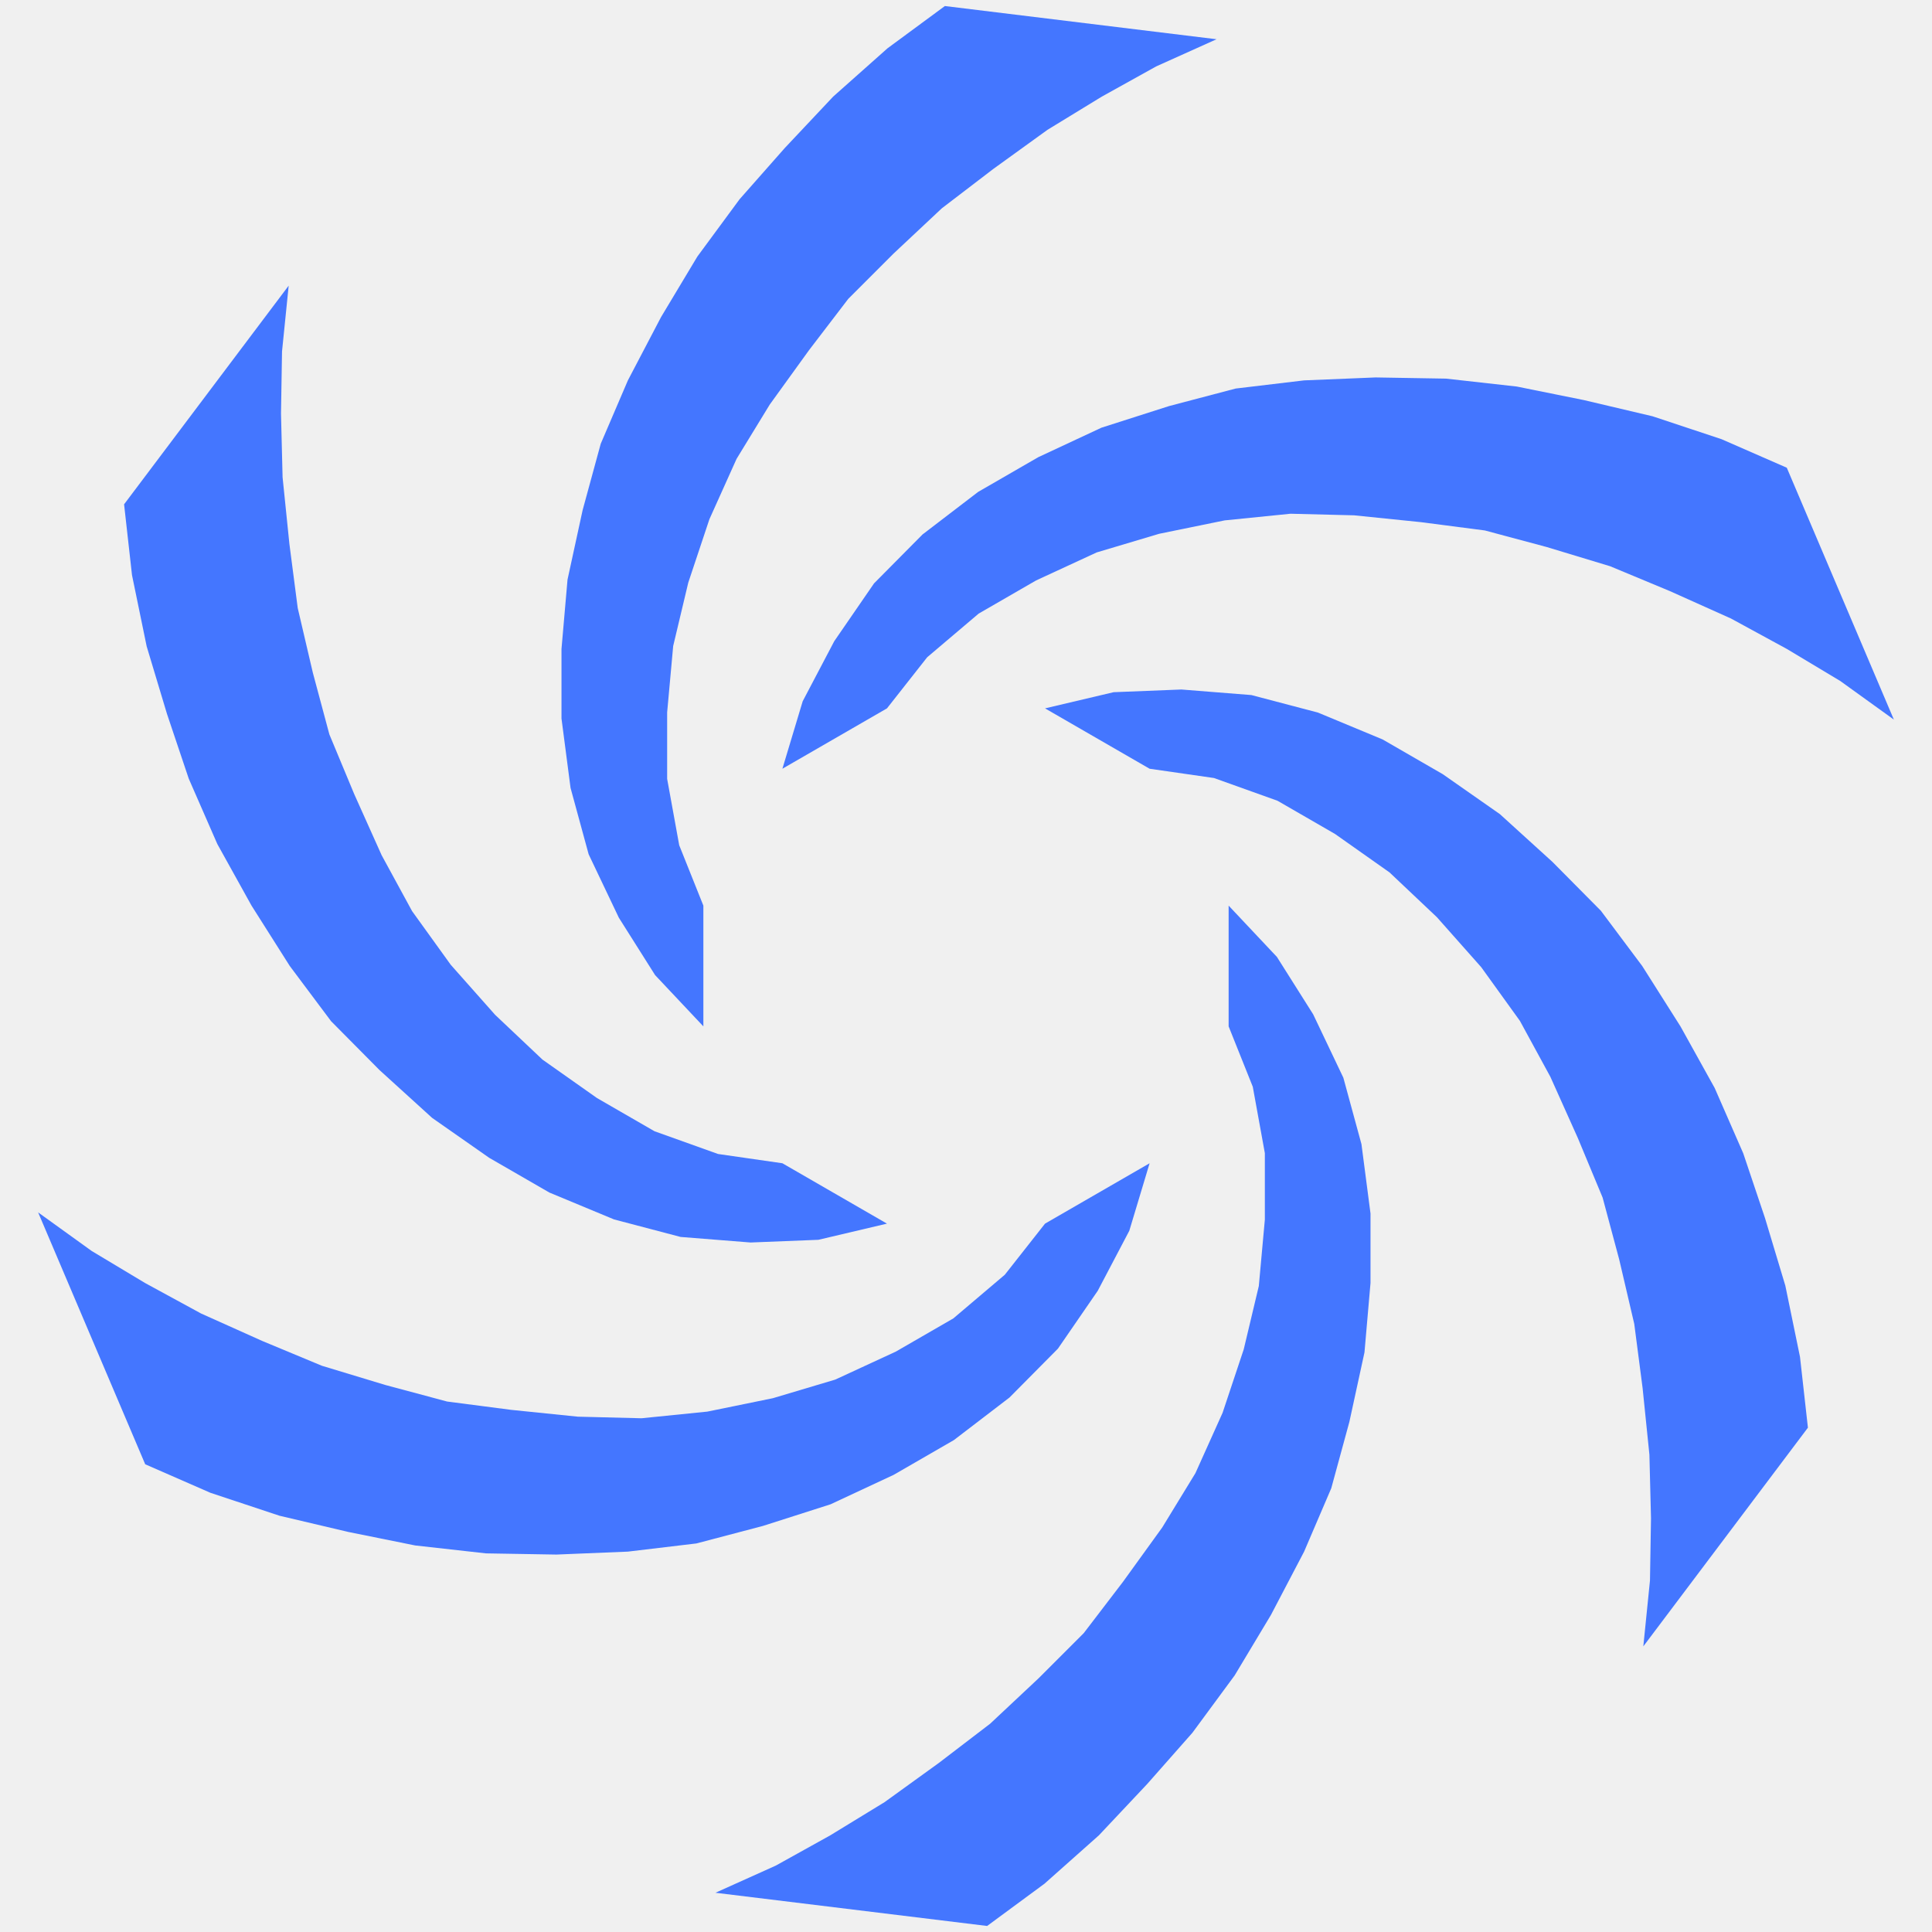
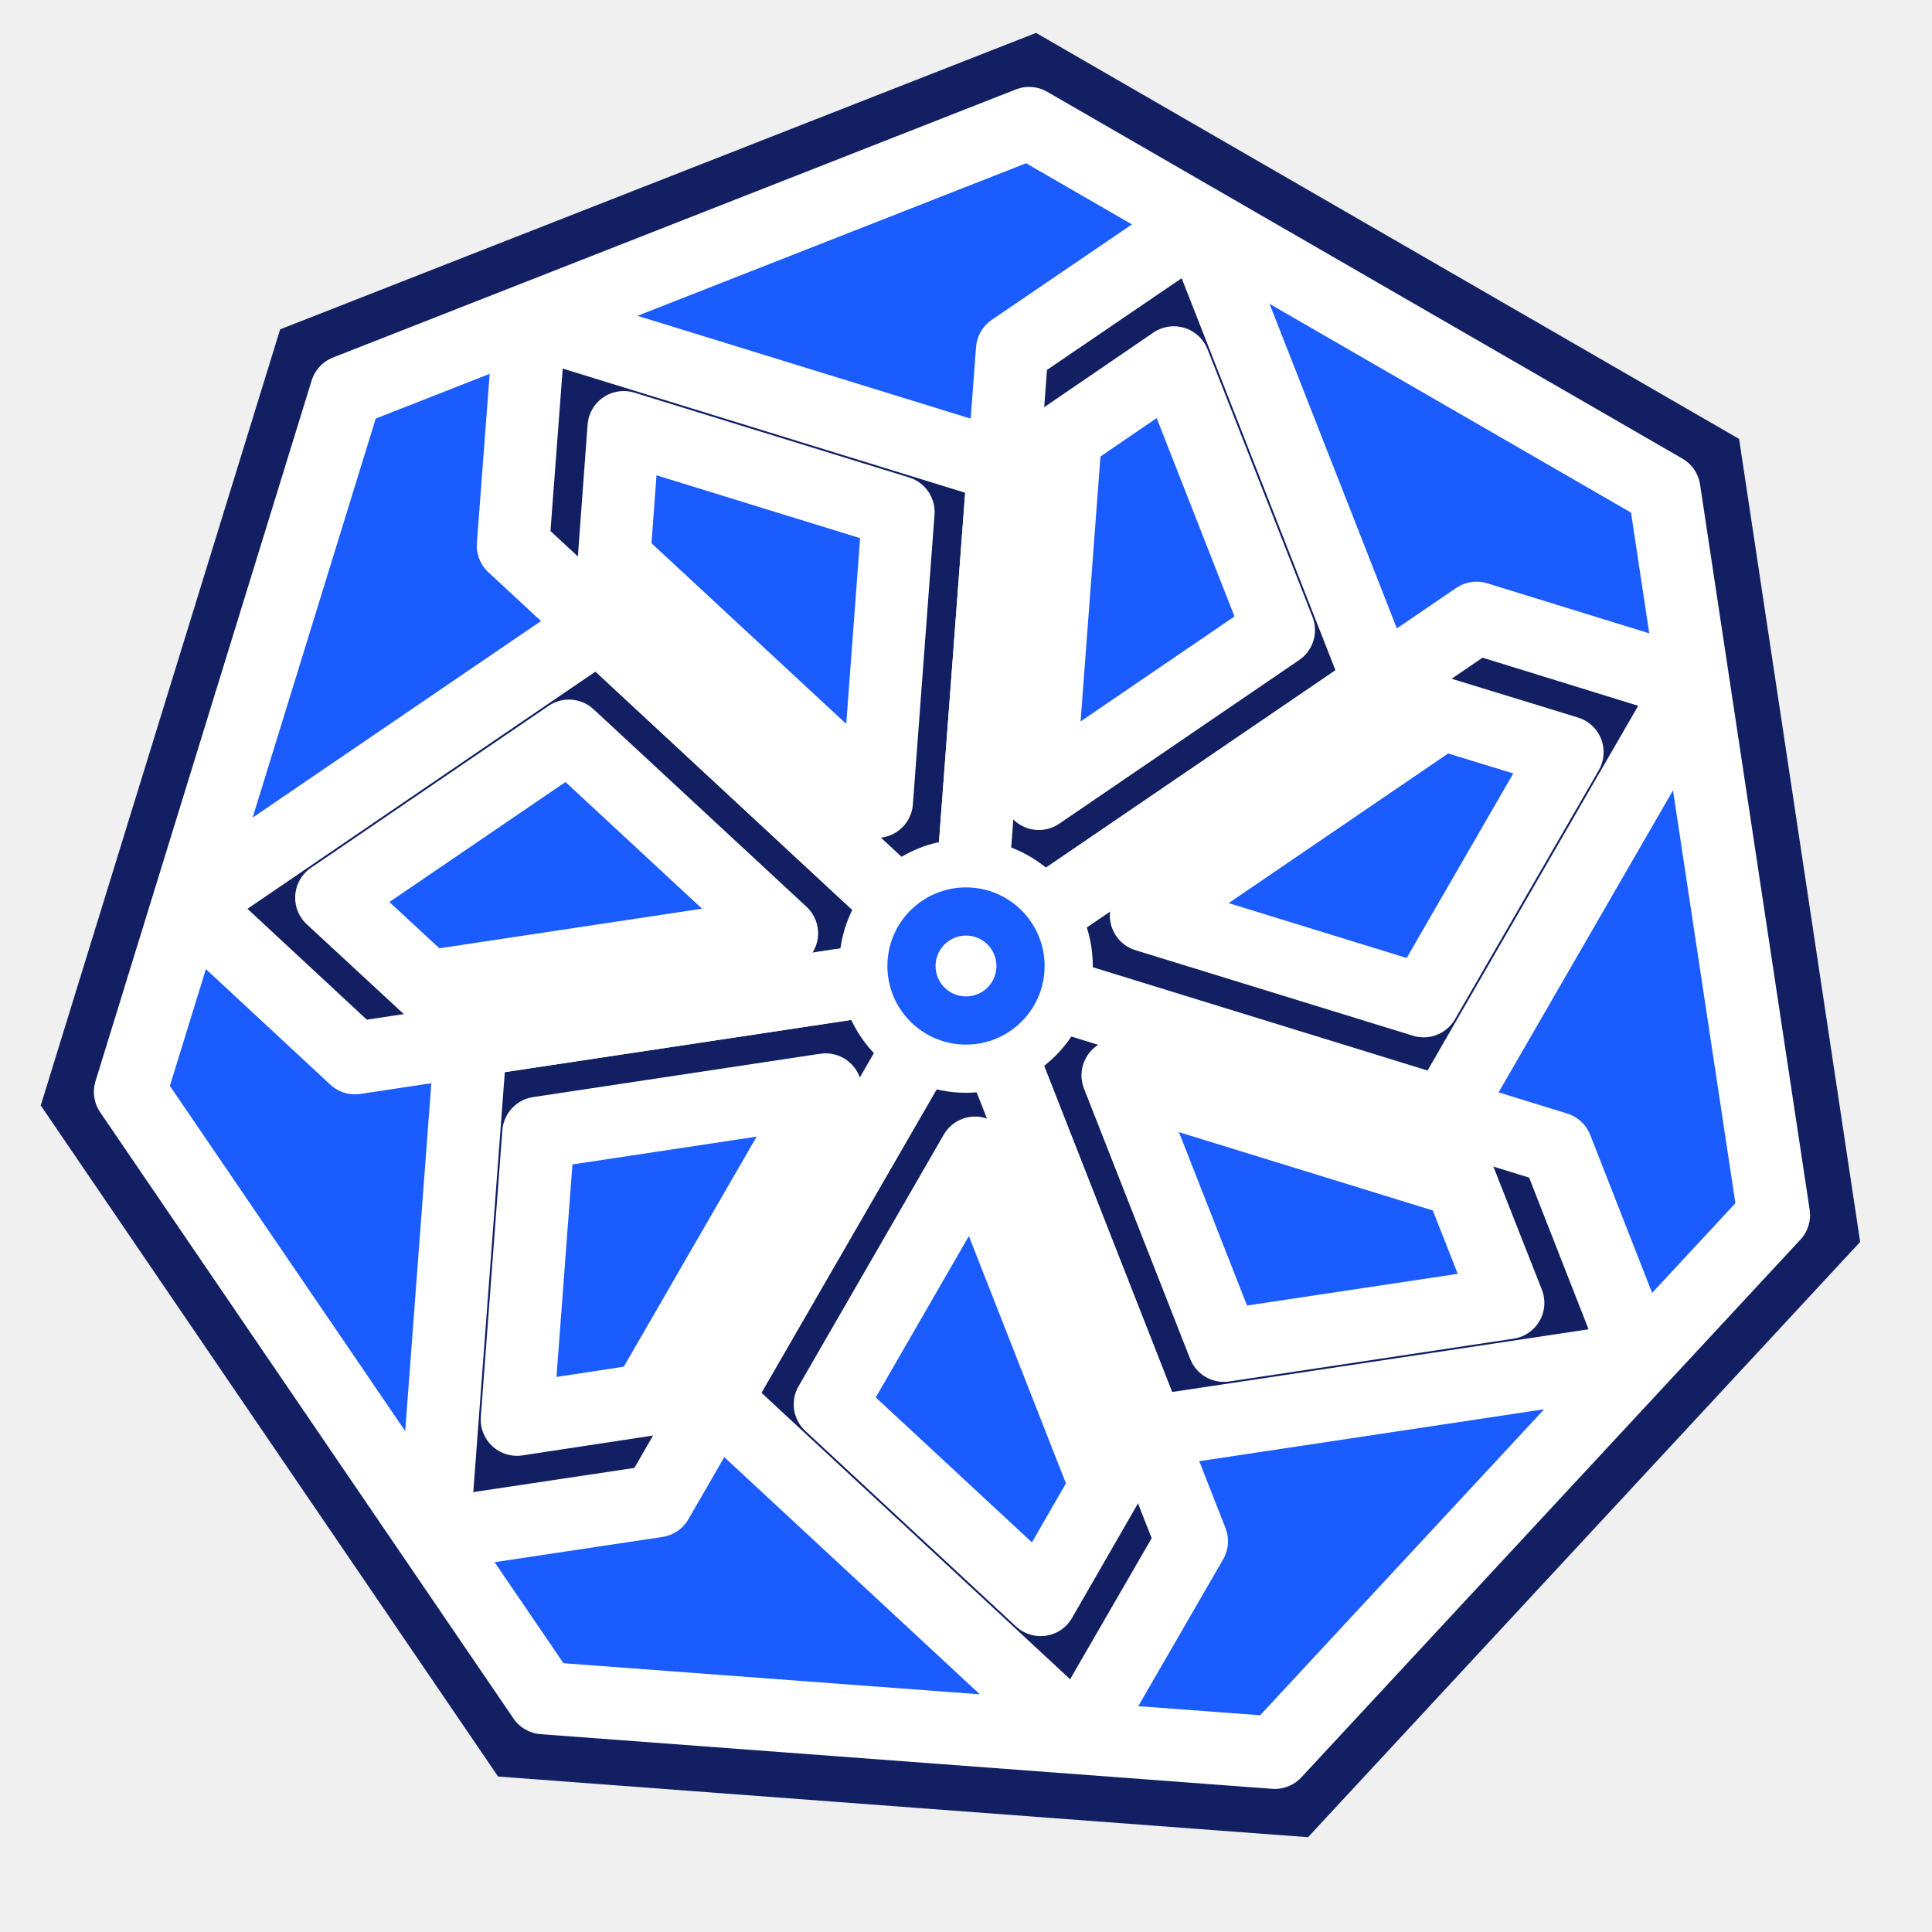
- <svg xmlns="http://www.w3.org/2000/svg" viewBox="0 0 64 64" role="img" aria-label="Vortex mark, small sizes">
-   <defs>
-     <path id="vxs-a" d="M40.7 30.0 42.3 31.7 43.5 33.6 44.5 35.7 45.1 37.9 45.4 40.2 45.4 42.5 45.2 44.8 44.7 47.1 44.1 49.3 43.2 51.4 42.1 53.5 40.9 55.5 39.5 57.4 38.0 59.1 36.4 60.8 34.6 62.4 32.7 63.8 23.7 62.7 25.7 61.8 27.5 60.8 29.3 59.7 31.1 58.4 32.8 57.1 34.4 55.6 35.9 54.1 37.2 52.4 38.5 50.6 39.6 48.8 40.5 46.8 41.2 44.7 41.7 42.6 41.9 40.4 41.9 38.2 41.5 36.0 40.7 34.0Z" />
-   </defs>
-   <g fill="#4476FF" fill-rule="evenodd">
-     <use href="#vxs-a" transform="rotate(0 32 32)" />
-     <use href="#vxs-a" transform="rotate(60 32 32)" />
-     <use href="#vxs-a" transform="rotate(120 32 32)" />
-     <use href="#vxs-a" transform="rotate(180 32 32)" />
-     <use href="#vxs-a" transform="rotate(240 32 32)" />
-     <use href="#vxs-a" transform="rotate(300 32 32)" />
-   </g>
+ <svg xmlns="http://www.w3.org/2000/svg" viewBox="0 0 64 64" role="img" aria-label="Study Tracker">
+   <path d="M61.62 41.14 L43.33 60.86 L16.50 58.85 L1.35 36.62 L9.28 10.91 L34.32 1.09 L57.61 14.54 Z" fill="#122063" />
+   <path d="M58.76 40.25 L42.23 58.06 L18.00 56.25 L4.31 36.17 L11.47 12.96 L34.09 4.08 L55.13 16.23 Z" fill="#1A5CFF" stroke="#FFFFFF" stroke-width="2.4" stroke-linejoin="round" stroke-linecap="round" />
+   <path d="M32.00 32.00 L52.47 32.00 L57.13 37.85 L42.34 44.97 Z" fill="#122063" stroke="#FFFFFF" stroke-width="2.4" stroke-linejoin="round" stroke-linecap="round" transform="rotate(17.14286 32 32)" />
+   <path d="M37.87 33.98 L49.74 33.98 L52.45 37.37 L43.87 41.50 Z" fill="#1A5CFF" stroke="#FFFFFF" stroke-width="2.4" stroke-linejoin="round" stroke-linecap="round" transform="rotate(17.14286 32 32)" />
+   <path d="M32.00 32.00 L52.47 32.00 L57.13 37.85 L42.34 44.97 Z" fill="#122063" stroke="#FFFFFF" stroke-width="2.4" stroke-linejoin="round" stroke-linecap="round" transform="rotate(68.57143 32 32)" />
+   <path d="M37.87 33.98 L49.74 33.98 L52.45 37.37 L43.87 41.50 Z" fill="#1A5CFF" stroke="#FFFFFF" stroke-width="2.4" stroke-linejoin="round" stroke-linecap="round" transform="rotate(68.57143 32 32)" />
+   <path d="M32.00 32.00 L52.47 32.00 L57.13 37.85 L42.34 44.97 Z" fill="#122063" stroke="#FFFFFF" stroke-width="2.4" stroke-linejoin="round" stroke-linecap="round" transform="rotate(120 32 32)" />
+   <path d="M37.87 33.98 L49.74 33.98 L52.45 37.37 L43.87 41.50 Z" fill="#1A5CFF" stroke="#FFFFFF" stroke-width="2.4" stroke-linejoin="round" stroke-linecap="round" transform="rotate(120 32 32)" />
+   <path d="M32.00 32.00 L52.47 32.00 L57.13 37.85 L42.34 44.97 Z" fill="#122063" stroke="#FFFFFF" stroke-width="2.4" stroke-linejoin="round" stroke-linecap="round" transform="rotate(171.4286 32 32)" />
+   <path d="M37.87 33.98 L49.74 33.98 L52.45 37.37 L43.87 41.50 Z" fill="#1A5CFF" stroke="#FFFFFF" stroke-width="2.4" stroke-linejoin="round" stroke-linecap="round" transform="rotate(171.4286 32 32)" />
+   <path d="M32.00 32.00 L52.47 32.00 L57.13 37.85 L42.34 44.97 Z" fill="#122063" stroke="#FFFFFF" stroke-width="2.4" stroke-linejoin="round" stroke-linecap="round" transform="rotate(222.8571 32 32)" />
+   <path d="M37.87 33.98 L49.74 33.98 L52.45 37.37 L43.87 41.50 Z" fill="#1A5CFF" stroke="#FFFFFF" stroke-width="2.4" stroke-linejoin="round" stroke-linecap="round" transform="rotate(222.8571 32 32)" />
+   <path d="M32.00 32.00 L52.47 32.00 L57.13 37.85 L42.34 44.97 Z" fill="#122063" stroke="#FFFFFF" stroke-width="2.4" stroke-linejoin="round" stroke-linecap="round" transform="rotate(274.2857 32 32)" />
+   <path d="M37.87 33.98 L49.74 33.98 L52.45 37.37 L43.87 41.50 Z" fill="#1A5CFF" stroke="#FFFFFF" stroke-width="2.4" stroke-linejoin="round" stroke-linecap="round" transform="rotate(274.2857 32 32)" />
+   <path d="M32.00 32.00 L52.47 32.00 L57.13 37.85 L42.34 44.97 Z" fill="#122063" stroke="#FFFFFF" stroke-width="2.4" stroke-linejoin="round" stroke-linecap="round" transform="rotate(325.7143 32 32)" />
+   <path d="M37.87 33.98 L49.74 33.98 L52.45 37.37 L43.87 41.50 Z" fill="#1A5CFF" stroke="#FFFFFF" stroke-width="2.4" stroke-linejoin="round" stroke-linecap="round" transform="rotate(325.7143 32 32)" />
+   <circle cx="32" cy="32" r="4.2" fill="#FFFFFF" />
+   <circle cx="32" cy="32" r="2.604" fill="#1A5CFF" />
+   <circle cx="32" cy="32" r="1.008" fill="#FFFFFF" />
</svg>
